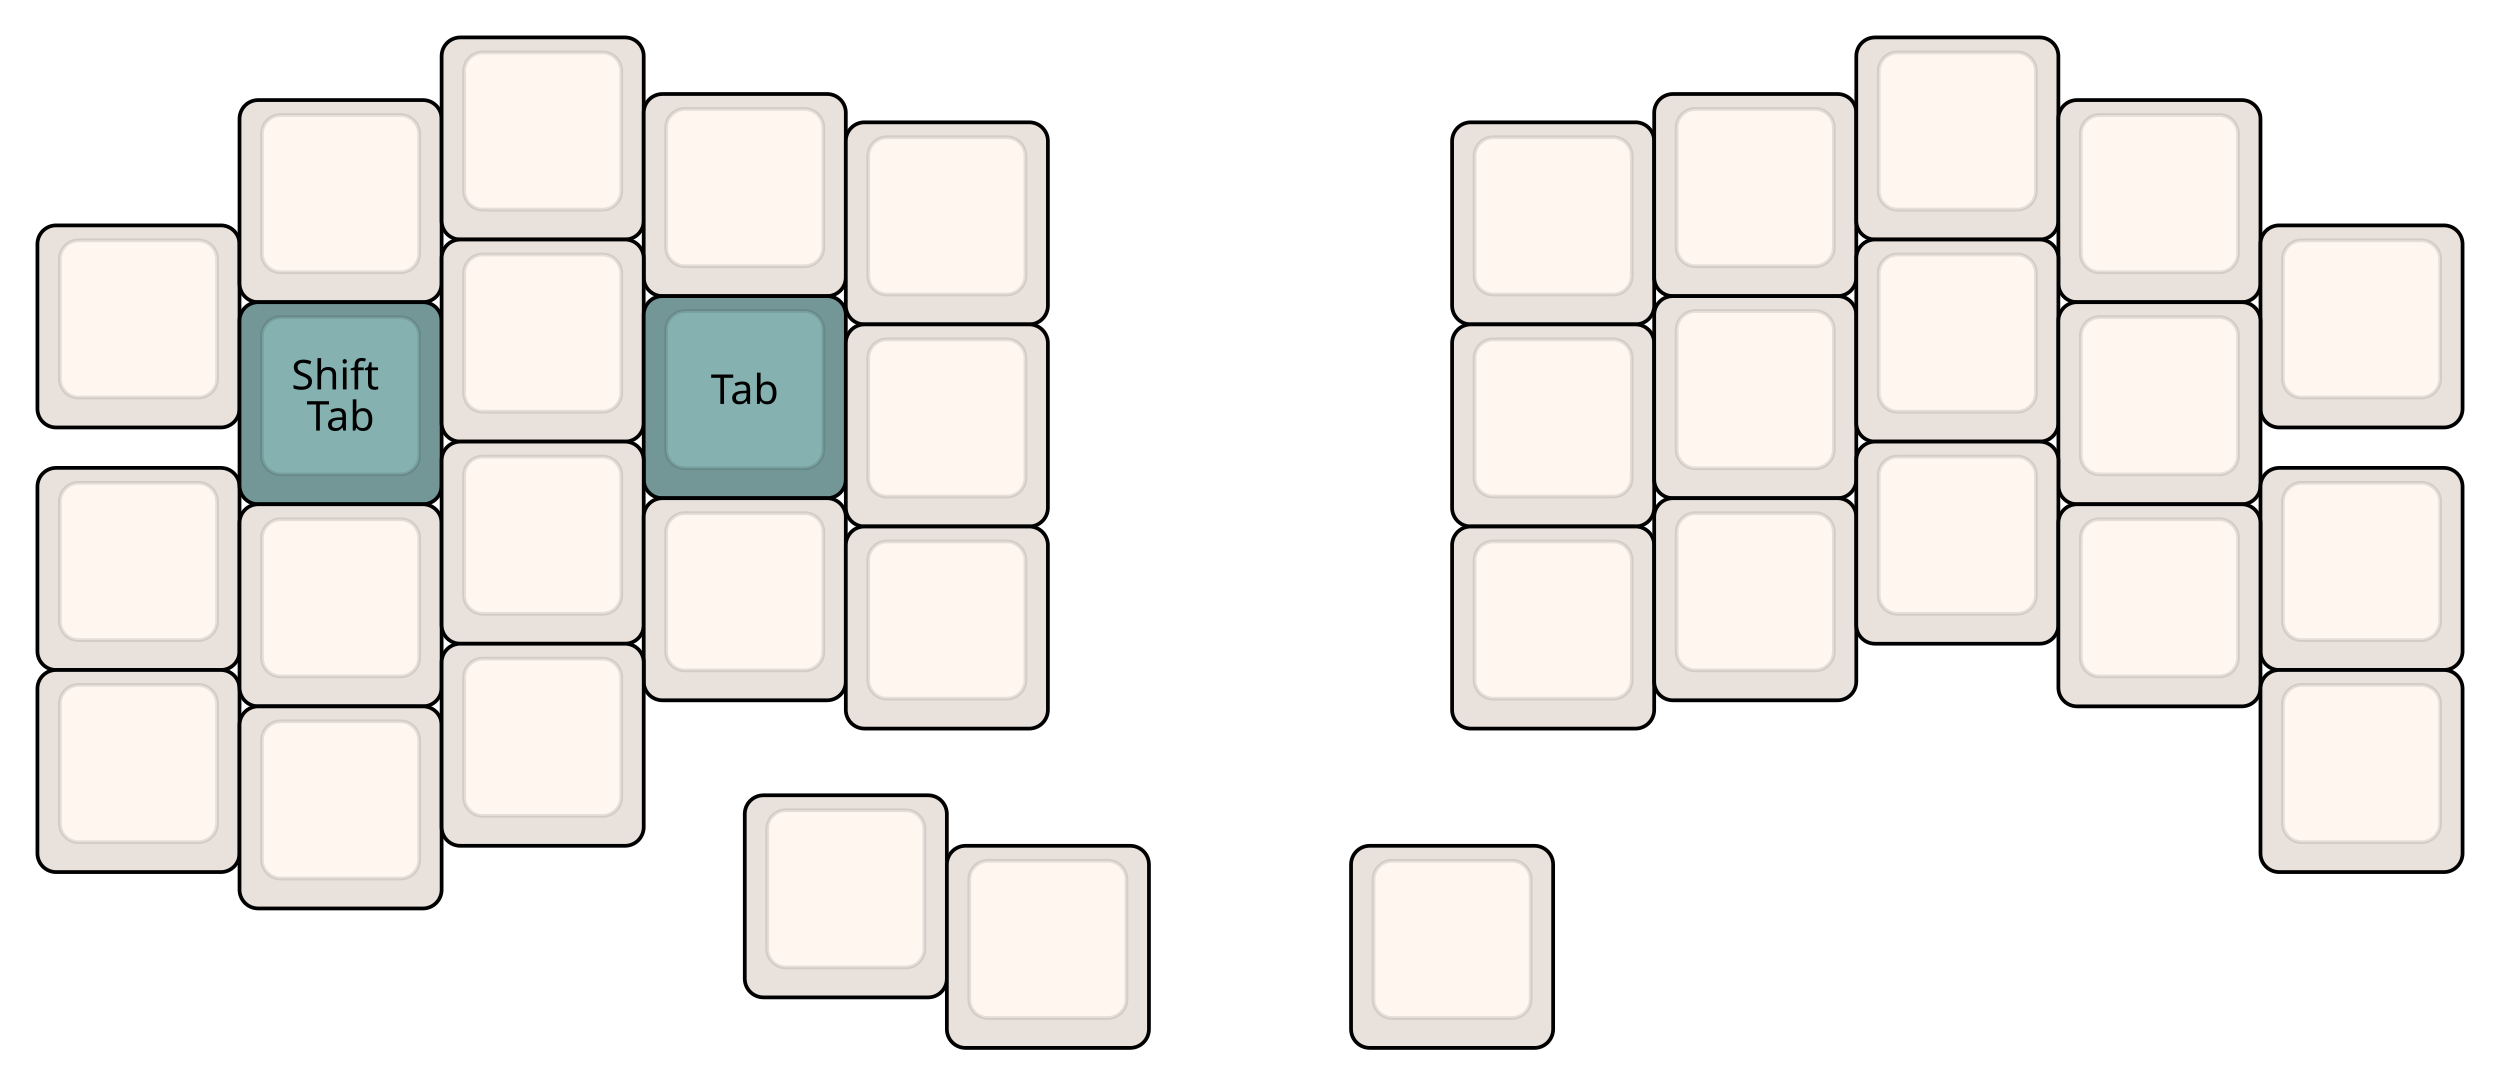
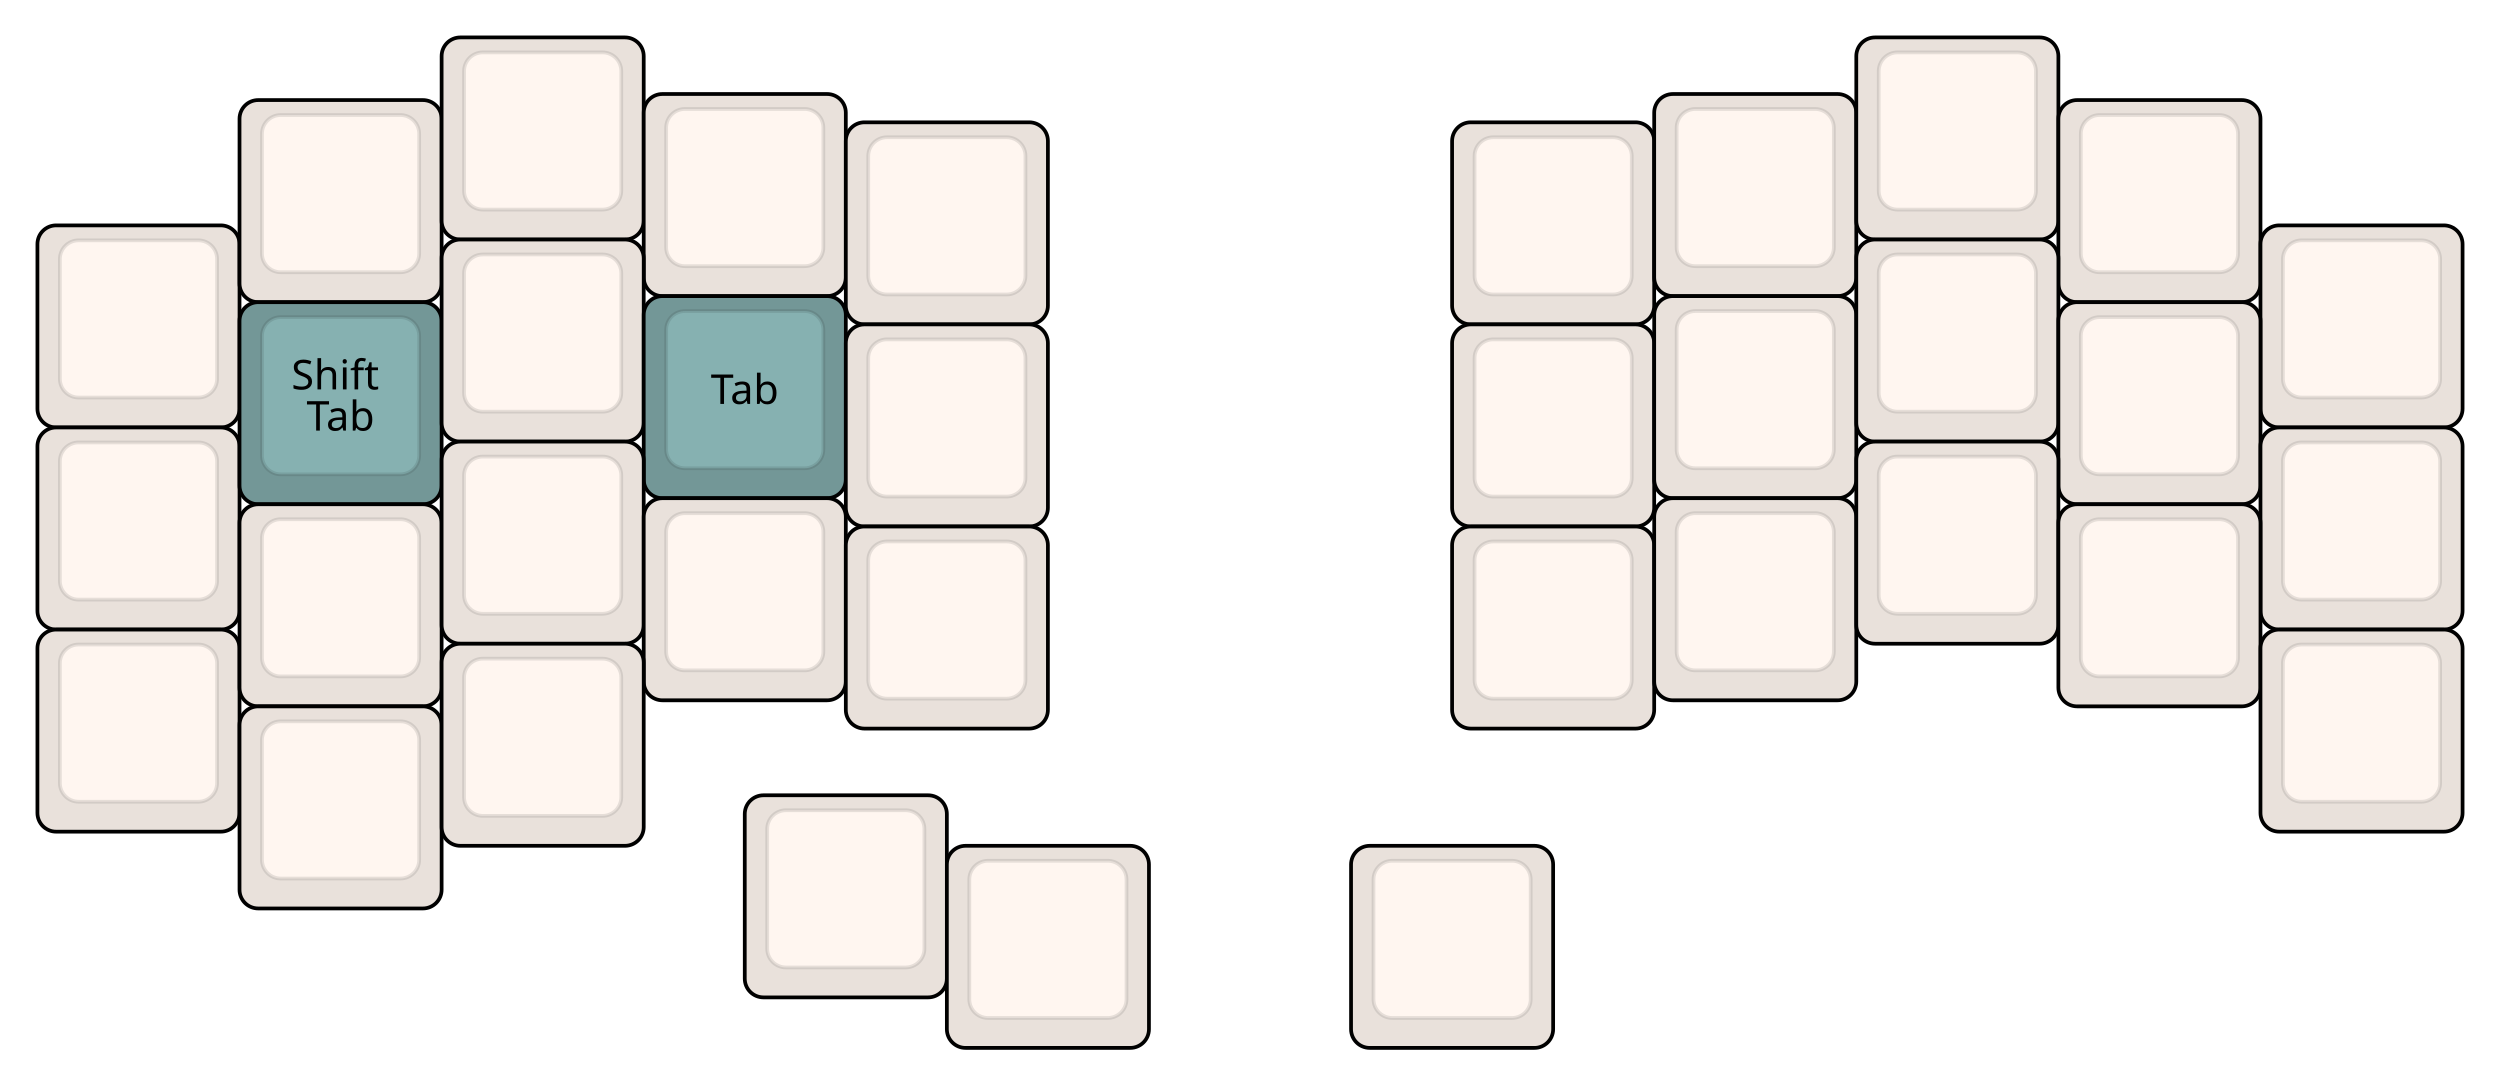
<svg xmlns="http://www.w3.org/2000/svg" width="668px" height="290x" viewBox="0 0 668 290">
  <style type="text/css">
    .keycap .border { stroke: black; stroke-width: 1; }
    .keycap .inner.border { stroke: rgba(0,0,0,.1); }
    .keycap { font-family: sans-serif; font-size: 11px}
    .keycap .sub { font-size: 9px}
  </style>
  <g class="keycap blank">
    <rect x="10" y="60.22" width="54" height="54" rx="5" fill="#e9e1db" class="outer border" />
    <rect x="16" y="64.22" width="42" height="42" rx="5" fill="#fff6f0" class="inner border" />
  </g>
  <g class="keycap blank">
    <rect x="64" y="26.74" width="54" height="54" rx="5" fill="#e9e1db" class="outer border" />
    <rect x="70" y="30.74" width="42" height="42" rx="5" fill="#fff6f0" class="inner border" />
  </g>
  <g class="keycap blank">
    <rect x="118" y="10" width="54" height="54" rx="5" fill="#e9e1db" class="outer border" />
    <rect x="124" y="14" width="42" height="42" rx="5" fill="#fff6f0" class="inner border" />
  </g>
  <g class="keycap blank">
    <rect x="172" y="25.12" width="54" height="54" rx="5" fill="#e9e1db" class="outer border" />
    <rect x="178" y="29.12" width="42" height="42" rx="5" fill="#fff6f0" class="inner border" />
  </g>
  <g class="keycap blank">
    <rect x="226" y="32.68" width="54" height="54" rx="5" fill="#e9e1db" class="outer border" />
    <rect x="232" y="36.68" width="42" height="42" rx="5" fill="#fff6f0" class="inner border" />
  </g>
  <g class="keycap blank">
    <rect x="388" y="32.68" width="54" height="54" rx="5" fill="#e9e1db" class="outer border" />
    <rect x="394" y="36.68" width="42" height="42" rx="5" fill="#fff6f0" class="inner border" />
  </g>
  <g class="keycap blank">
    <rect x="442" y="25.12" width="54" height="54" rx="5" fill="#e9e1db" class="outer border" />
    <rect x="448" y="29.12" width="42" height="42" rx="5" fill="#fff6f0" class="inner border" />
  </g>
  <g class="keycap blank">
    <rect x="496" y="10" width="54" height="54" rx="5" fill="#e9e1db" class="outer border" />
    <rect x="502" y="14" width="42" height="42" rx="5" fill="#fff6f0" class="inner border" />
  </g>
  <g class="keycap blank">
    <rect x="550" y="26.74" width="54" height="54" rx="5" fill="#e9e1db" class="outer border" />
    <rect x="556" y="30.74" width="42" height="42" rx="5" fill="#fff6f0" class="inner border" />
  </g>
  <g class="keycap blank">
    <rect x="604" y="60.22" width="54" height="54" rx="5" fill="#e9e1db" class="outer border" />
    <rect x="610" y="64.22" width="42" height="42" rx="5" fill="#fff6f0" class="inner border" />
  </g>
  <g class="keycap blank">
-     <rect x="10" y="125.02" width="54" height="54" rx="5" fill="#e9e1db" class="outer border" />
-     <rect x="16" y="129.02" width="42" height="42" rx="5" fill="#fff6f0" class="inner border" />
+     <rect x="10" y="114.22" width="54" height="54" rx="5" fill="#e9e1db" class="outer border" />
+     <rect x="16" y="118.22" width="42" height="42" rx="5" fill="#fff6f0" class="inner border" />
  </g>
  <g class="keycap mod_implicit">
    <rect x="64" y="80.74" width="54" height="54" rx="5" fill="#739797" class="outer border" />
    <rect x="70" y="84.74" width="42" height="42" rx="5" fill="#86b1b1" class="inner border" />
    <text x="91" y="100.24" text-anchor="middle" dominant-baseline="middle" class="main">
      <tspan x="91" dy="0">Shift</tspan>
      <tspan x="91" dy="11">Tab</tspan>
    </text>
  </g>
  <g class="keycap blank">
    <rect x="118" y="64" width="54" height="54" rx="5" fill="#e9e1db" class="outer border" />
    <rect x="124" y="68" width="42" height="42" rx="5" fill="#fff6f0" class="inner border" />
  </g>
  <g class="keycap mod_implicit">
    <rect x="172" y="79.12" width="54" height="54" rx="5" fill="#739797" class="outer border" />
    <rect x="178" y="83.12" width="42" height="42" rx="5" fill="#86b1b1" class="inner border" />
    <text x="199" y="104.12" text-anchor="middle" dominant-baseline="middle" class="main">
      <tspan x="199" dy="0">Tab</tspan>
    </text>
  </g>
  <g class="keycap blank">
    <rect x="226" y="86.68" width="54" height="54" rx="5" fill="#e9e1db" class="outer border" />
    <rect x="232" y="90.68" width="42" height="42" rx="5" fill="#fff6f0" class="inner border" />
  </g>
  <g class="keycap blank">
    <rect x="388" y="86.68" width="54" height="54" rx="5" fill="#e9e1db" class="outer border" />
    <rect x="394" y="90.68" width="42" height="42" rx="5" fill="#fff6f0" class="inner border" />
  </g>
  <g class="keycap blank">
    <rect x="442" y="79.12" width="54" height="54" rx="5" fill="#e9e1db" class="outer border" />
    <rect x="448" y="83.12" width="42" height="42" rx="5" fill="#fff6f0" class="inner border" />
  </g>
  <g class="keycap blank">
    <rect x="496" y="64" width="54" height="54" rx="5" fill="#e9e1db" class="outer border" />
    <rect x="502" y="68" width="42" height="42" rx="5" fill="#fff6f0" class="inner border" />
  </g>
  <g class="keycap blank">
    <rect x="550" y="80.74" width="54" height="54" rx="5" fill="#e9e1db" class="outer border" />
    <rect x="556" y="84.74" width="42" height="42" rx="5" fill="#fff6f0" class="inner border" />
  </g>
  <g class="keycap blank">
-     <rect x="604" y="125.02" width="54" height="54" rx="5" fill="#e9e1db" class="outer border" />
-     <rect x="610" y="129.02" width="42" height="42" rx="5" fill="#fff6f0" class="inner border" />
+     <rect x="604" y="114.22" width="54" height="54" rx="5" fill="#e9e1db" class="outer border" />
+     <rect x="610" y="118.22" width="42" height="42" rx="5" fill="#fff6f0" class="inner border" />
  </g>
  <g class="keycap blank">
-     <rect x="10" y="179.02" width="54" height="54" rx="5" fill="#e9e1db" class="outer border" />
-     <rect x="16" y="183.02" width="42" height="42" rx="5" fill="#fff6f0" class="inner border" />
+     <rect x="10" y="168.22" width="54" height="54" rx="5" fill="#e9e1db" class="outer border" />
+     <rect x="16" y="172.22" width="42" height="42" rx="5" fill="#fff6f0" class="inner border" />
  </g>
  <g class="keycap blank">
    <rect x="64" y="134.74" width="54" height="54" rx="5" fill="#e9e1db" class="outer border" />
    <rect x="70" y="138.74" width="42" height="42" rx="5" fill="#fff6f0" class="inner border" />
  </g>
  <g class="keycap blank">
    <rect x="118" y="118" width="54" height="54" rx="5" fill="#e9e1db" class="outer border" />
    <rect x="124" y="122" width="42" height="42" rx="5" fill="#fff6f0" class="inner border" />
  </g>
  <g class="keycap blank">
    <rect x="172" y="133.12" width="54" height="54" rx="5" fill="#e9e1db" class="outer border" />
    <rect x="178" y="137.12" width="42" height="42" rx="5" fill="#fff6f0" class="inner border" />
  </g>
  <g class="keycap blank">
    <rect x="226" y="140.68" width="54" height="54" rx="5" fill="#e9e1db" class="outer border" />
    <rect x="232" y="144.68" width="42" height="42" rx="5" fill="#fff6f0" class="inner border" />
  </g>
  <g class="keycap blank">
    <rect x="388" y="140.68" width="54" height="54" rx="5" fill="#e9e1db" class="outer border" />
    <rect x="394" y="144.68" width="42" height="42" rx="5" fill="#fff6f0" class="inner border" />
  </g>
  <g class="keycap blank">
    <rect x="442" y="133.12" width="54" height="54" rx="5" fill="#e9e1db" class="outer border" />
    <rect x="448" y="137.12" width="42" height="42" rx="5" fill="#fff6f0" class="inner border" />
  </g>
  <g class="keycap blank">
    <rect x="496" y="118" width="54" height="54" rx="5" fill="#e9e1db" class="outer border" />
    <rect x="502" y="122" width="42" height="42" rx="5" fill="#fff6f0" class="inner border" />
  </g>
  <g class="keycap blank">
    <rect x="550" y="134.74" width="54" height="54" rx="5" fill="#e9e1db" class="outer border" />
    <rect x="556" y="138.74" width="42" height="42" rx="5" fill="#fff6f0" class="inner border" />
  </g>
  <g class="keycap blank">
-     <rect x="604" y="179.02" width="54" height="54" rx="5" fill="#e9e1db" class="outer border" />
-     <rect x="610" y="183.02" width="42" height="42" rx="5" fill="#fff6f0" class="inner border" />
+     <rect x="604" y="168.22" width="54" height="54" rx="5" fill="#e9e1db" class="outer border" />
+     <rect x="610" y="172.22" width="42" height="42" rx="5" fill="#fff6f0" class="inner border" />
  </g>
  <g class="keycap blank">
    <rect x="64" y="188.74" width="54" height="54" rx="5" fill="#e9e1db" class="outer border" />
    <rect x="70" y="192.74" width="42" height="42" rx="5" fill="#fff6f0" class="inner border" />
  </g>
  <g class="keycap blank">
    <rect x="118" y="172" width="54" height="54" rx="5" fill="#e9e1db" class="outer border" />
    <rect x="124" y="176" width="42" height="42" rx="5" fill="#fff6f0" class="inner border" />
  </g>
  <g class="keycap blank">
    <rect x="199" y="212.5" width="54" height="54" rx="5" fill="#e9e1db" class="outer border" />
    <rect x="205" y="216.5" width="42" height="42" rx="5" fill="#fff6f0" class="inner border" />
  </g>
  <g class="keycap blank">
    <rect x="253" y="226" width="54" height="54" rx="5" fill="#e9e1db" class="outer border" />
    <rect x="259" y="230" width="42" height="42" rx="5" fill="#fff6f0" class="inner border" />
  </g>
  <g class="keycap blank">
    <rect x="361" y="226" width="54" height="54" rx="5" fill="#e9e1db" class="outer border" />
    <rect x="367" y="230" width="42" height="42" rx="5" fill="#fff6f0" class="inner border" />
  </g>
</svg>
